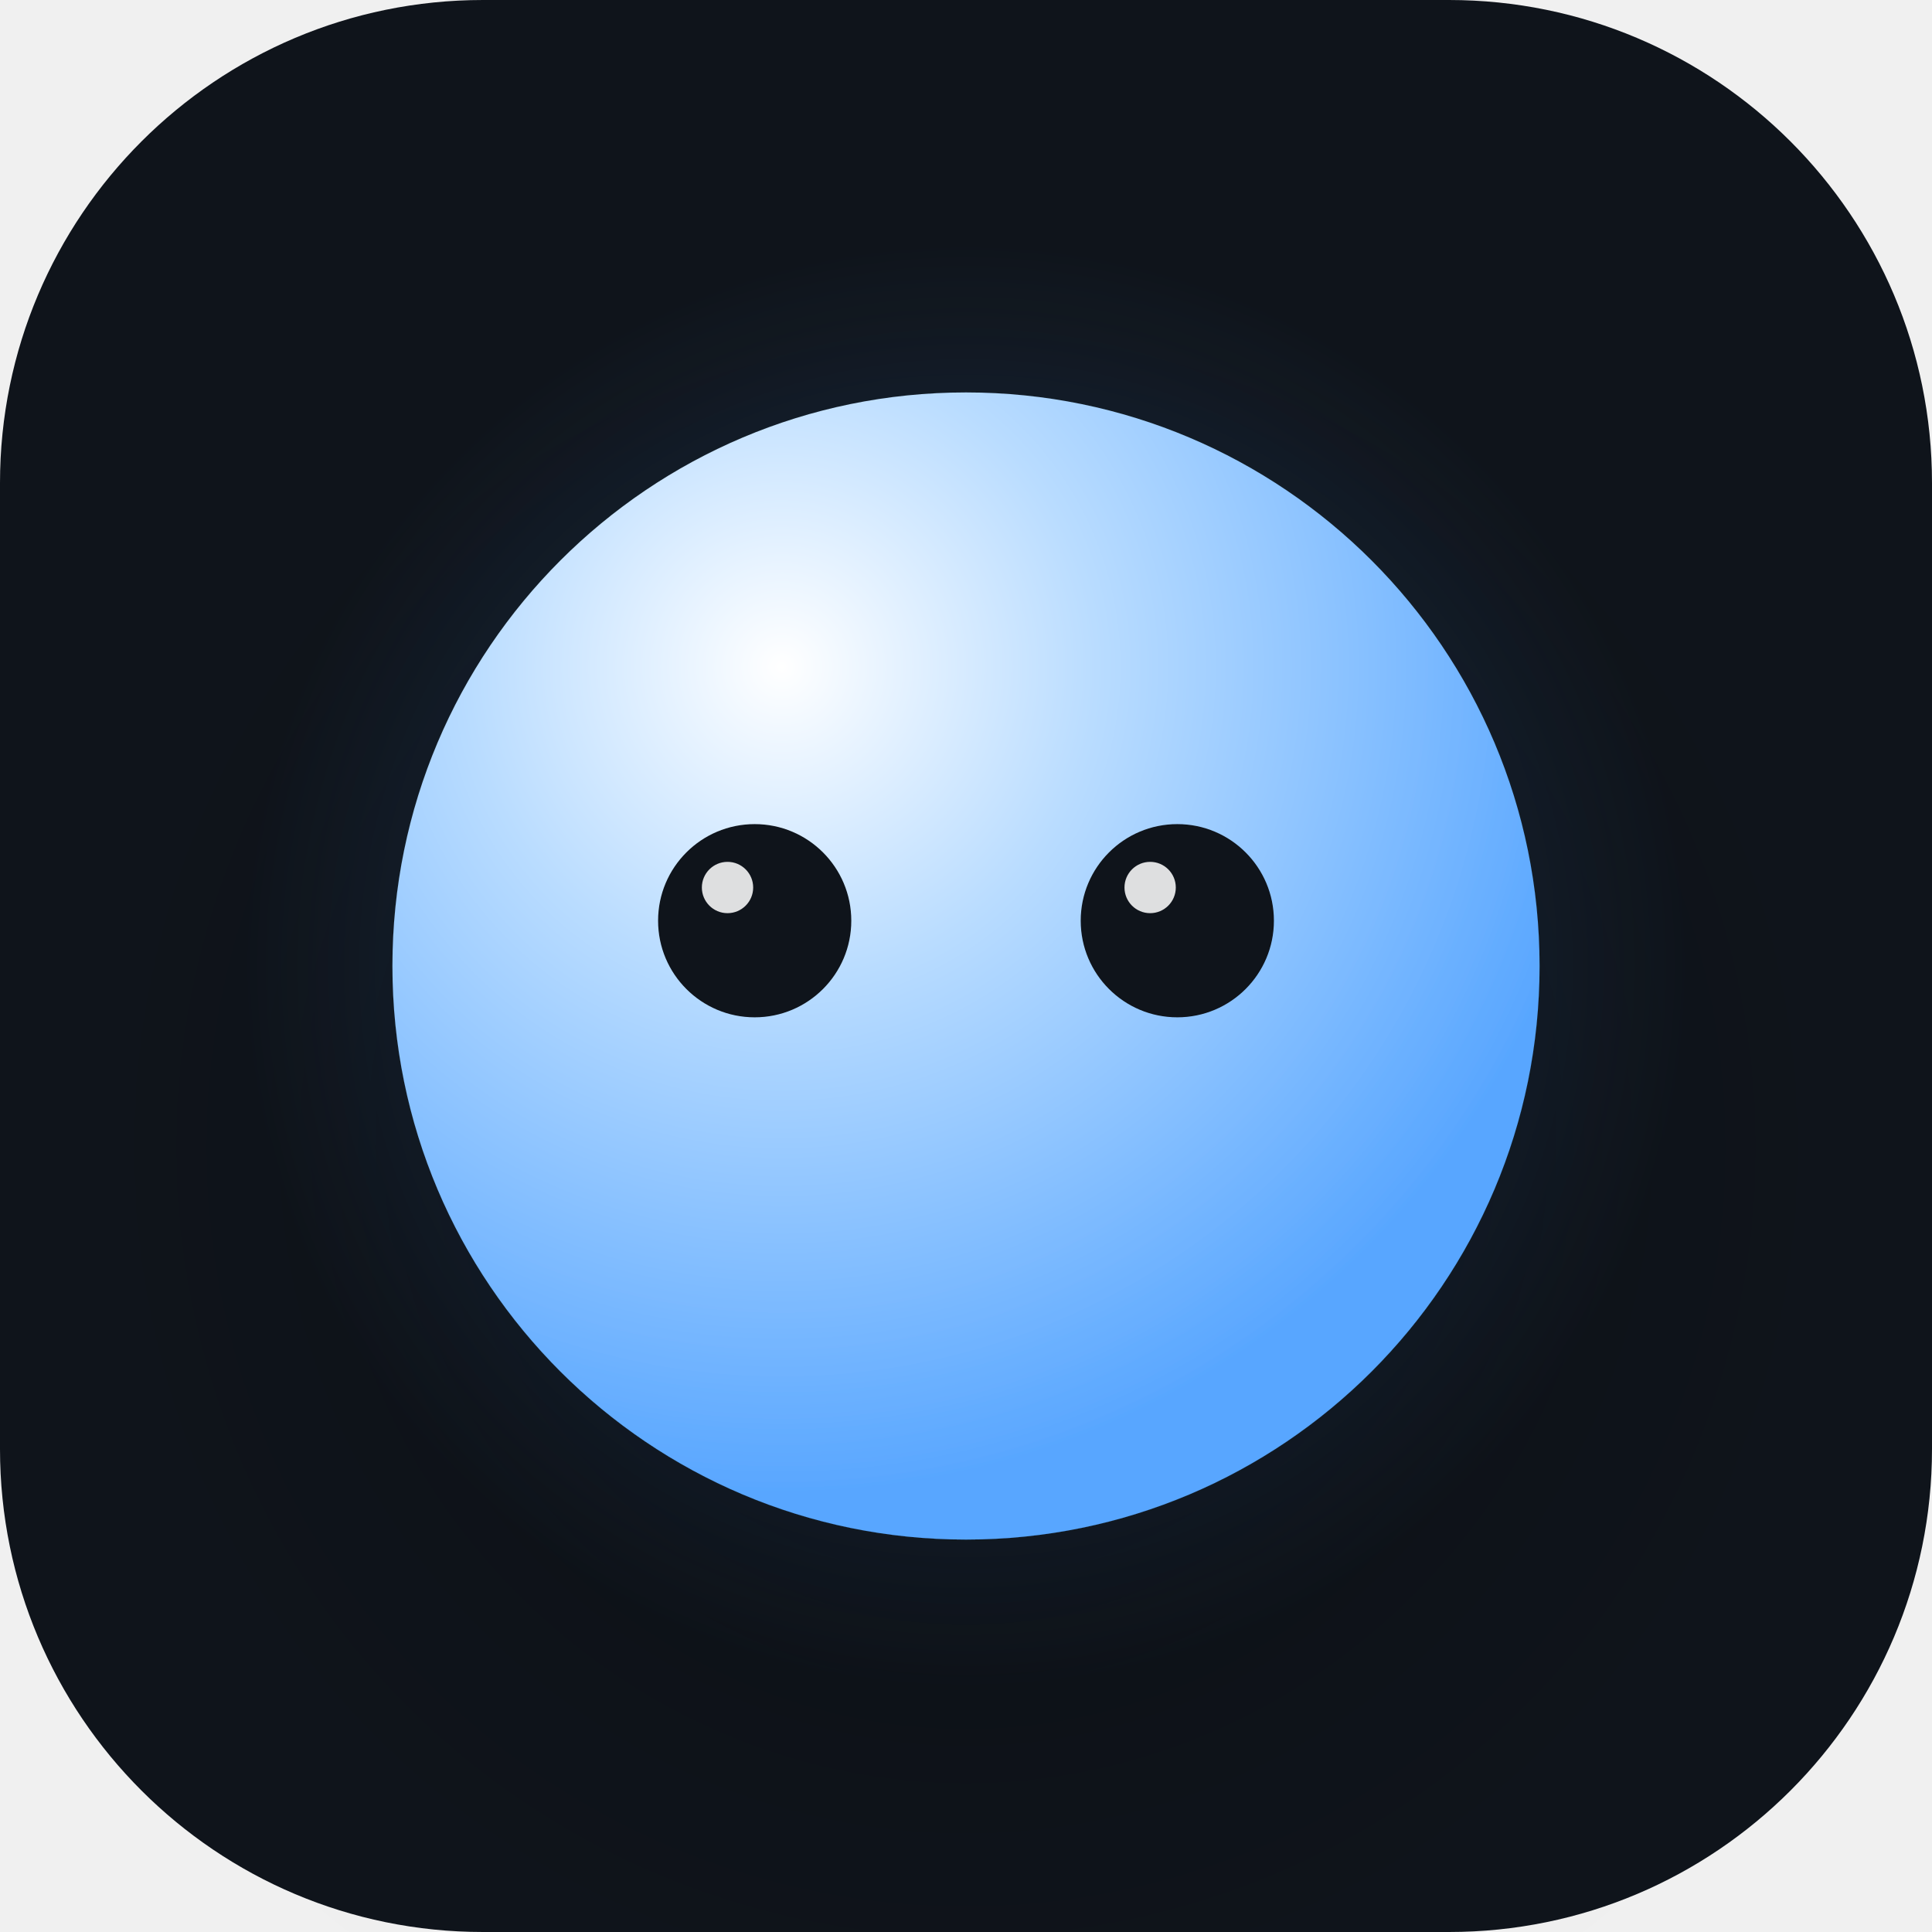
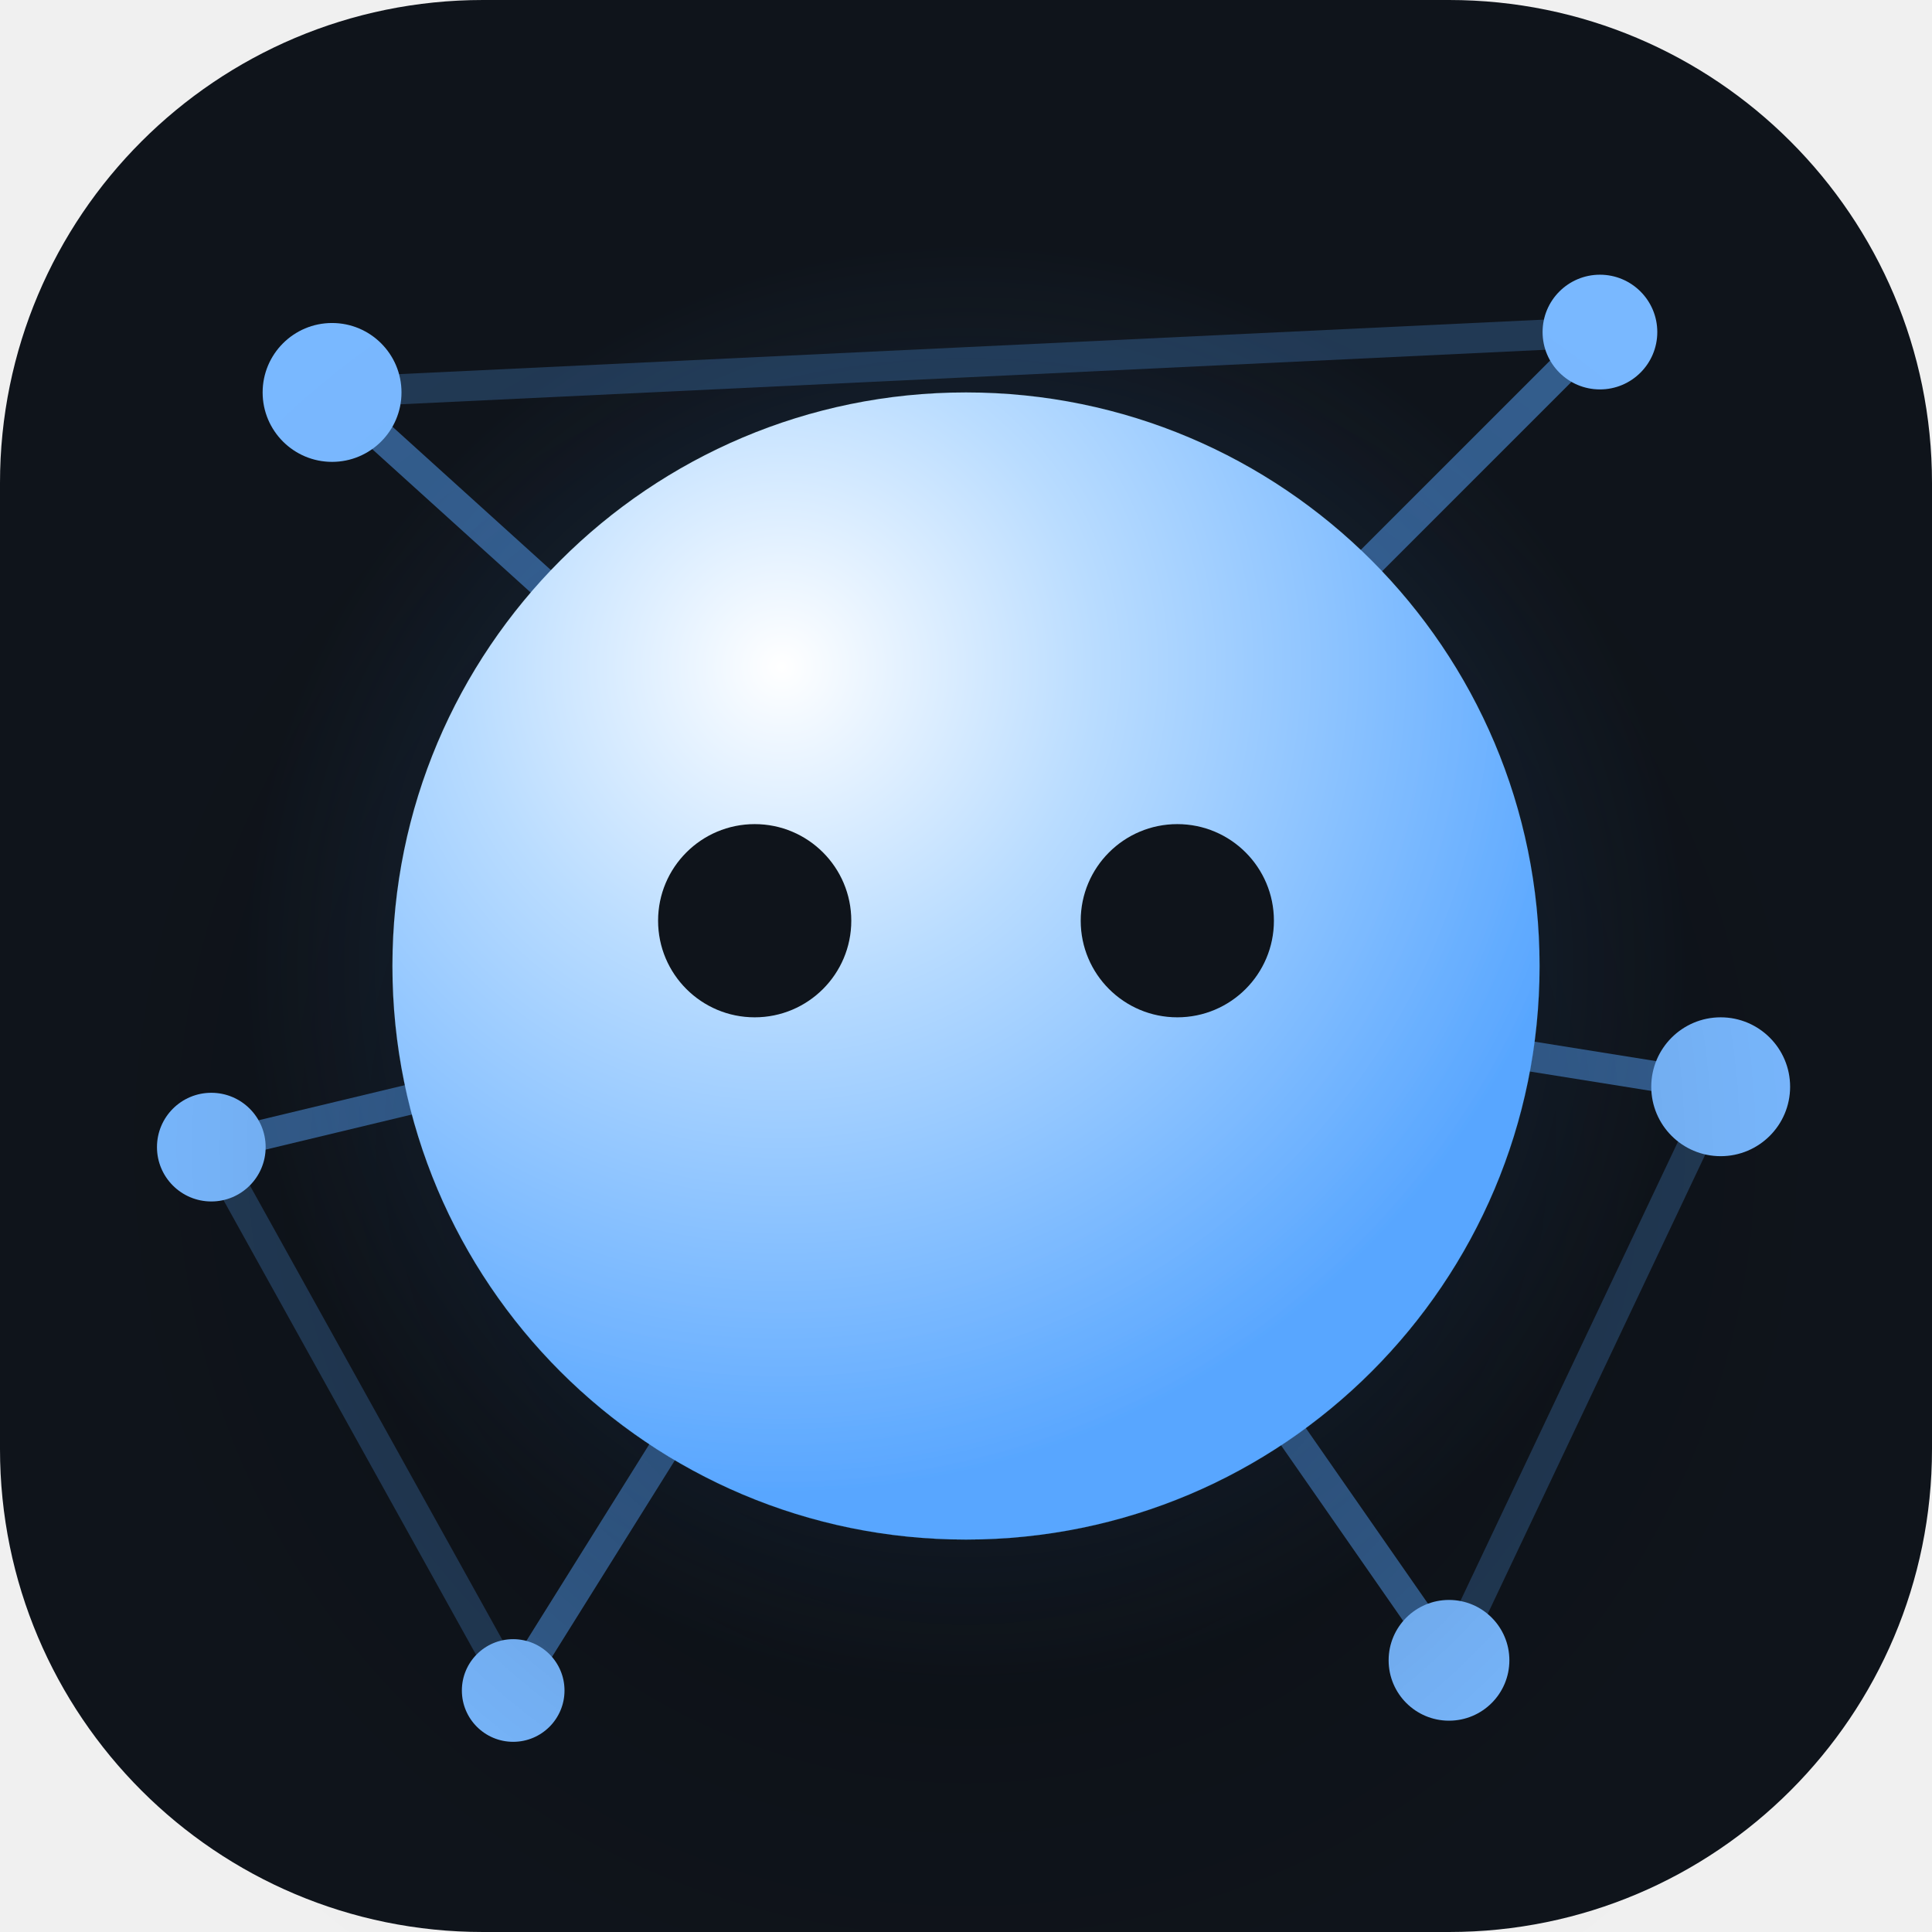
<svg xmlns="http://www.w3.org/2000/svg" viewBox="0 0 128 128" role="img" aria-label="Meshi icon">
  <defs>
    <radialGradient id="bubble" cx="34%" cy="24%" r="72%">
      <stop offset="0" stop-color="#ffffff" />
      <stop offset="0.38" stop-color="#b9dcff" />
      <stop offset="1" stop-color="#58a6ff" />
    </radialGradient>
    <radialGradient id="glow" cx="50%" cy="50%" r="50%">
      <stop offset="0" stop-color="#58a6ff" stop-opacity="0.28" />
      <stop offset="1" stop-color="#58a6ff" stop-opacity="0" />
    </radialGradient>
    <filter id="shadow" x="-35%" y="-35%" width="170%" height="170%">
      <feDropShadow dx="0" dy="12" stdDeviation="14" flood-color="#0f141b" flood-opacity="0.24" />
    </filter>
  </defs>
  <rect width="128" height="128" rx="32" fill="#0f141b" />
  <circle cx="64" cy="64" r="48" fill="url(#glow)" />
+   <g stroke="#58a6ff" stroke-width="2" opacity="0.5">
+     <path d="M64 64 22 26M64 64 106 22M64 64 14 76M64 64 114 72M64 64 34 112M64 64 96 110" />
+     <path d="M22 26 106 22M14 76 34 112M114 72 96 110" opacity="0.5" />
+   </g>
+   <g fill="#79b8ff">
+     <circle cx="22" cy="26" r="4.6" />
+     <circle cx="106" cy="22" r="3.8" />
+     <circle cx="14" cy="76" r="3.6" />
+     <circle cx="114" cy="72" r="4.6" />
+     <circle cx="34" cy="112" r="3.4" />
+     <circle cx="96" cy="110" r="4" />
+   </g>
  <circle cx="64" cy="64" r="38" fill="url(#bubble)" filter="url(#shadow)" />
  <circle cx="50" cy="61" r="6.4" fill="#0f141b" />
  <circle cx="78" cy="61" r="6.4" fill="#0f141b" />
-   <circle cx="48.2" cy="58.8" r="1.7" fill="#ffffff" opacity="0.86" />
-   <circle cx="76.2" cy="58.8" r="1.7" fill="#ffffff" opacity="0.86" />
</svg>
